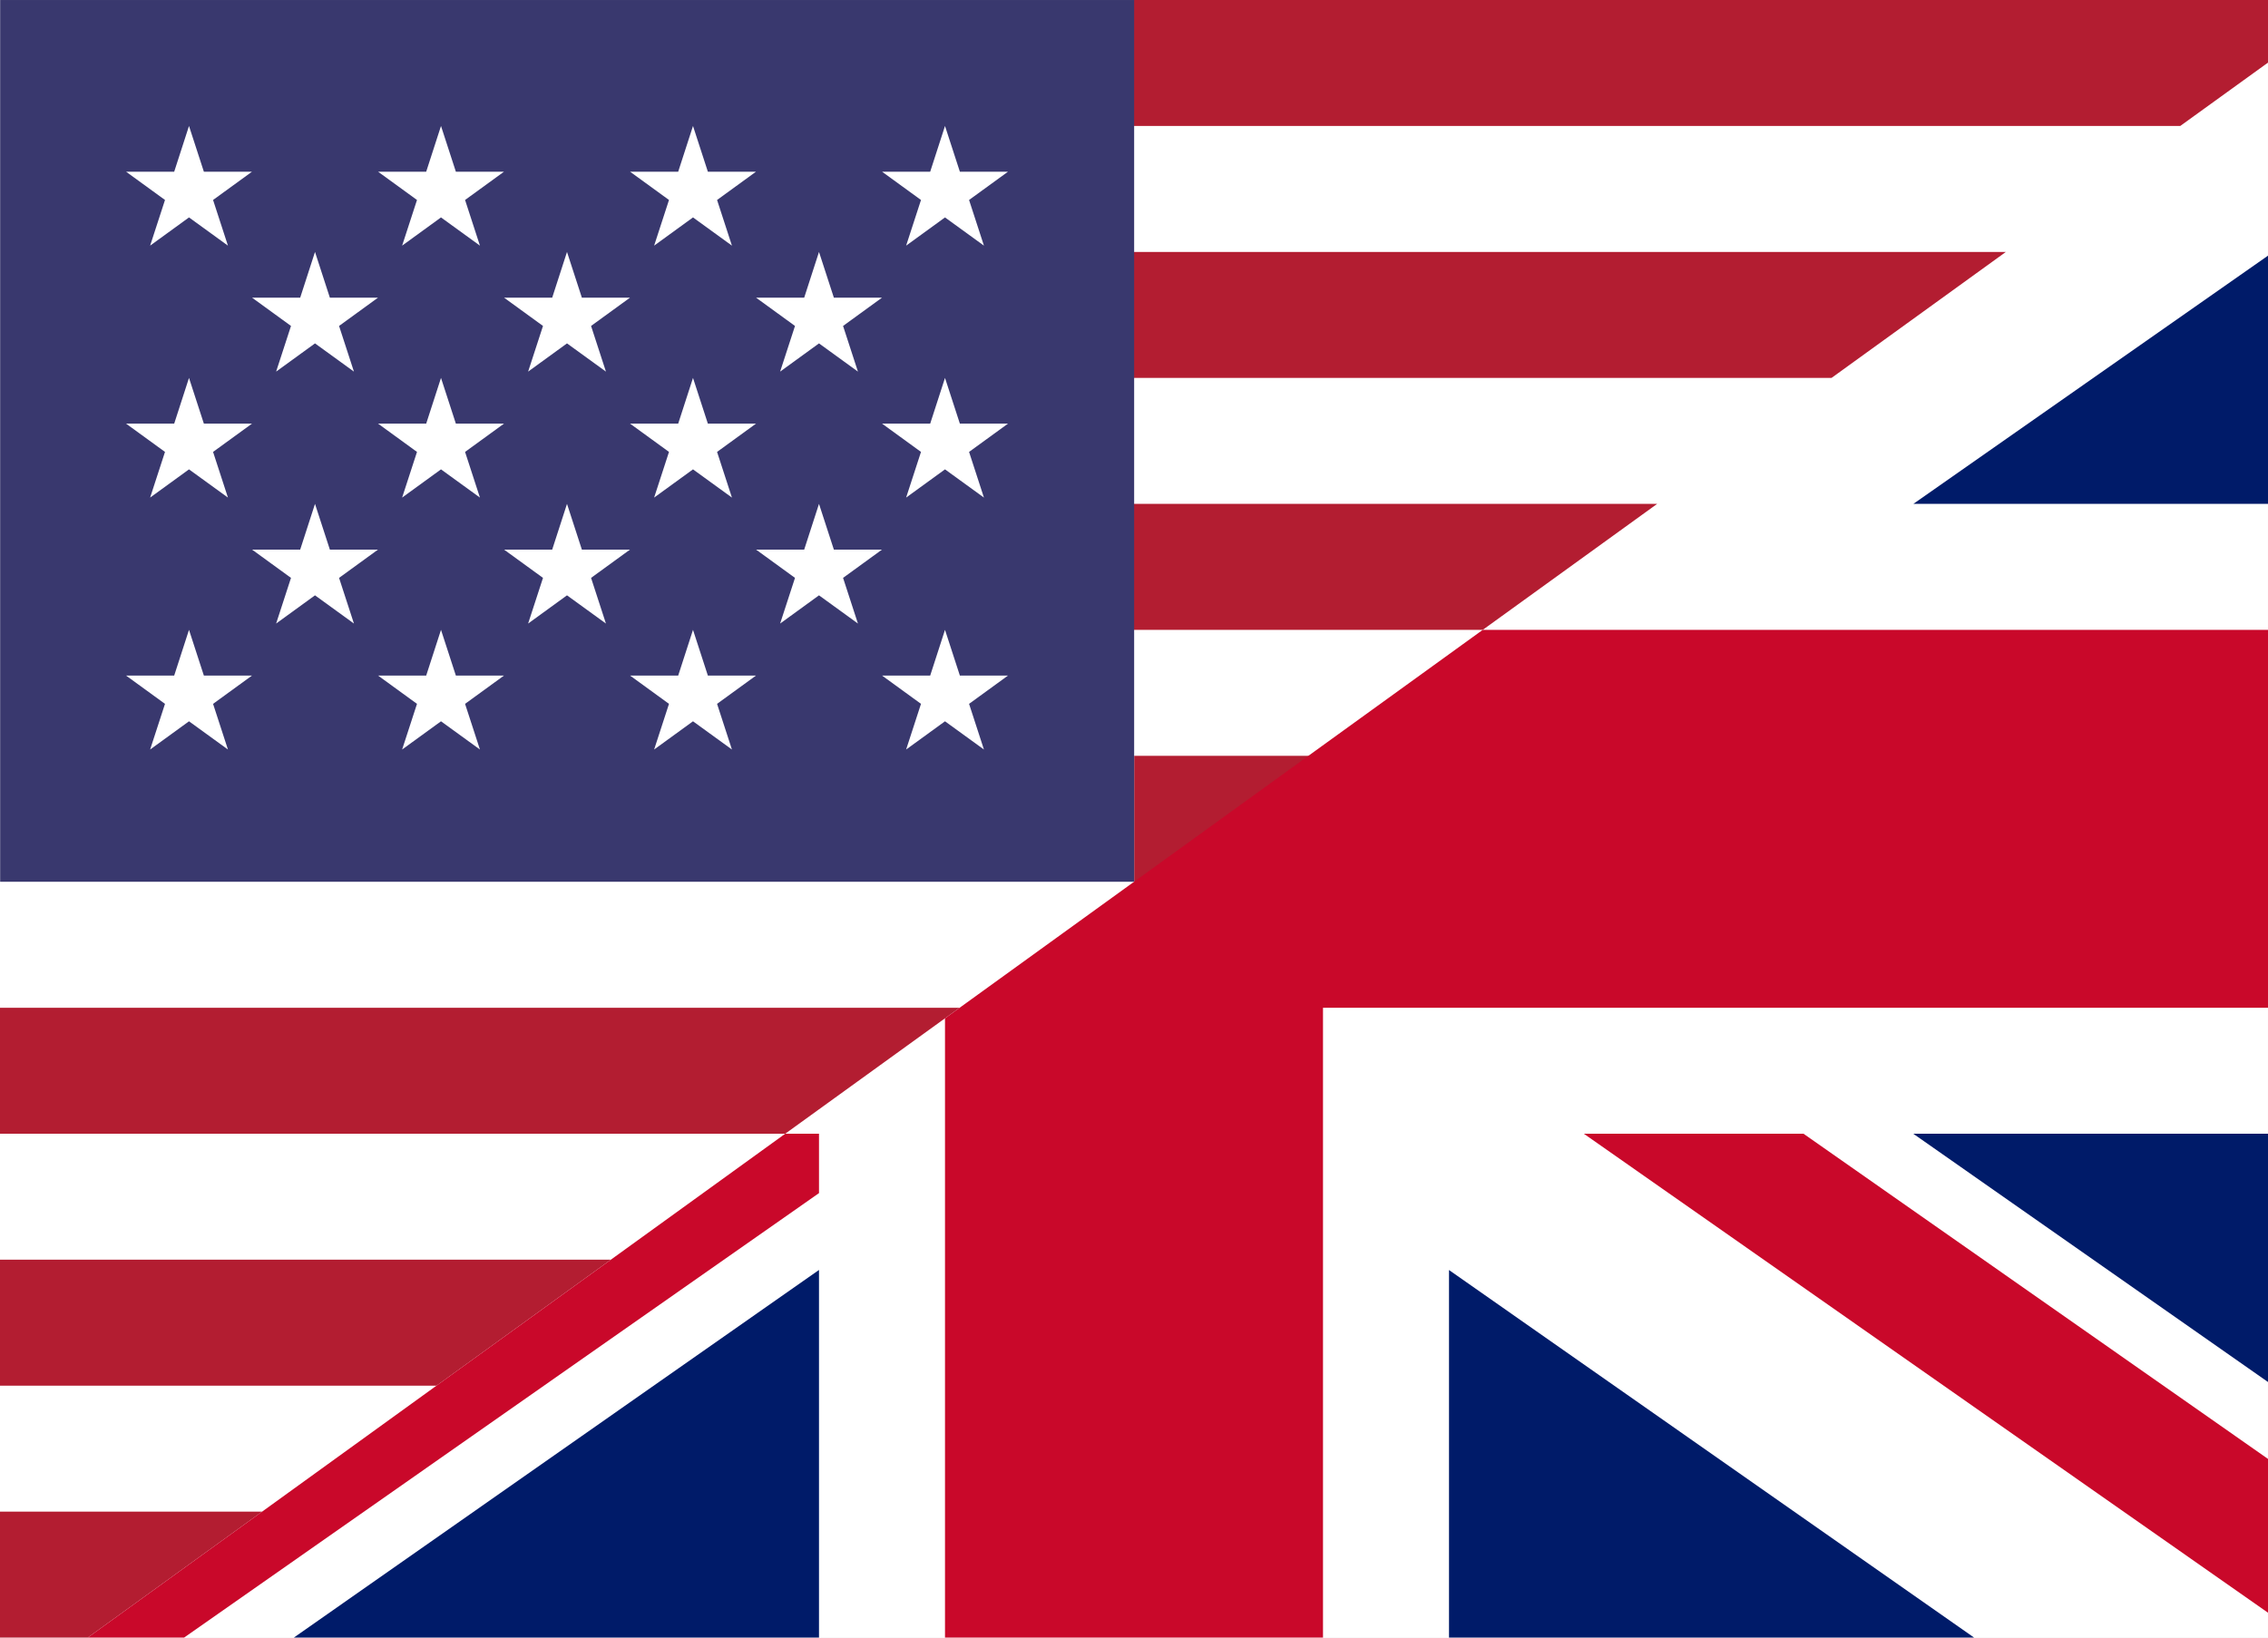
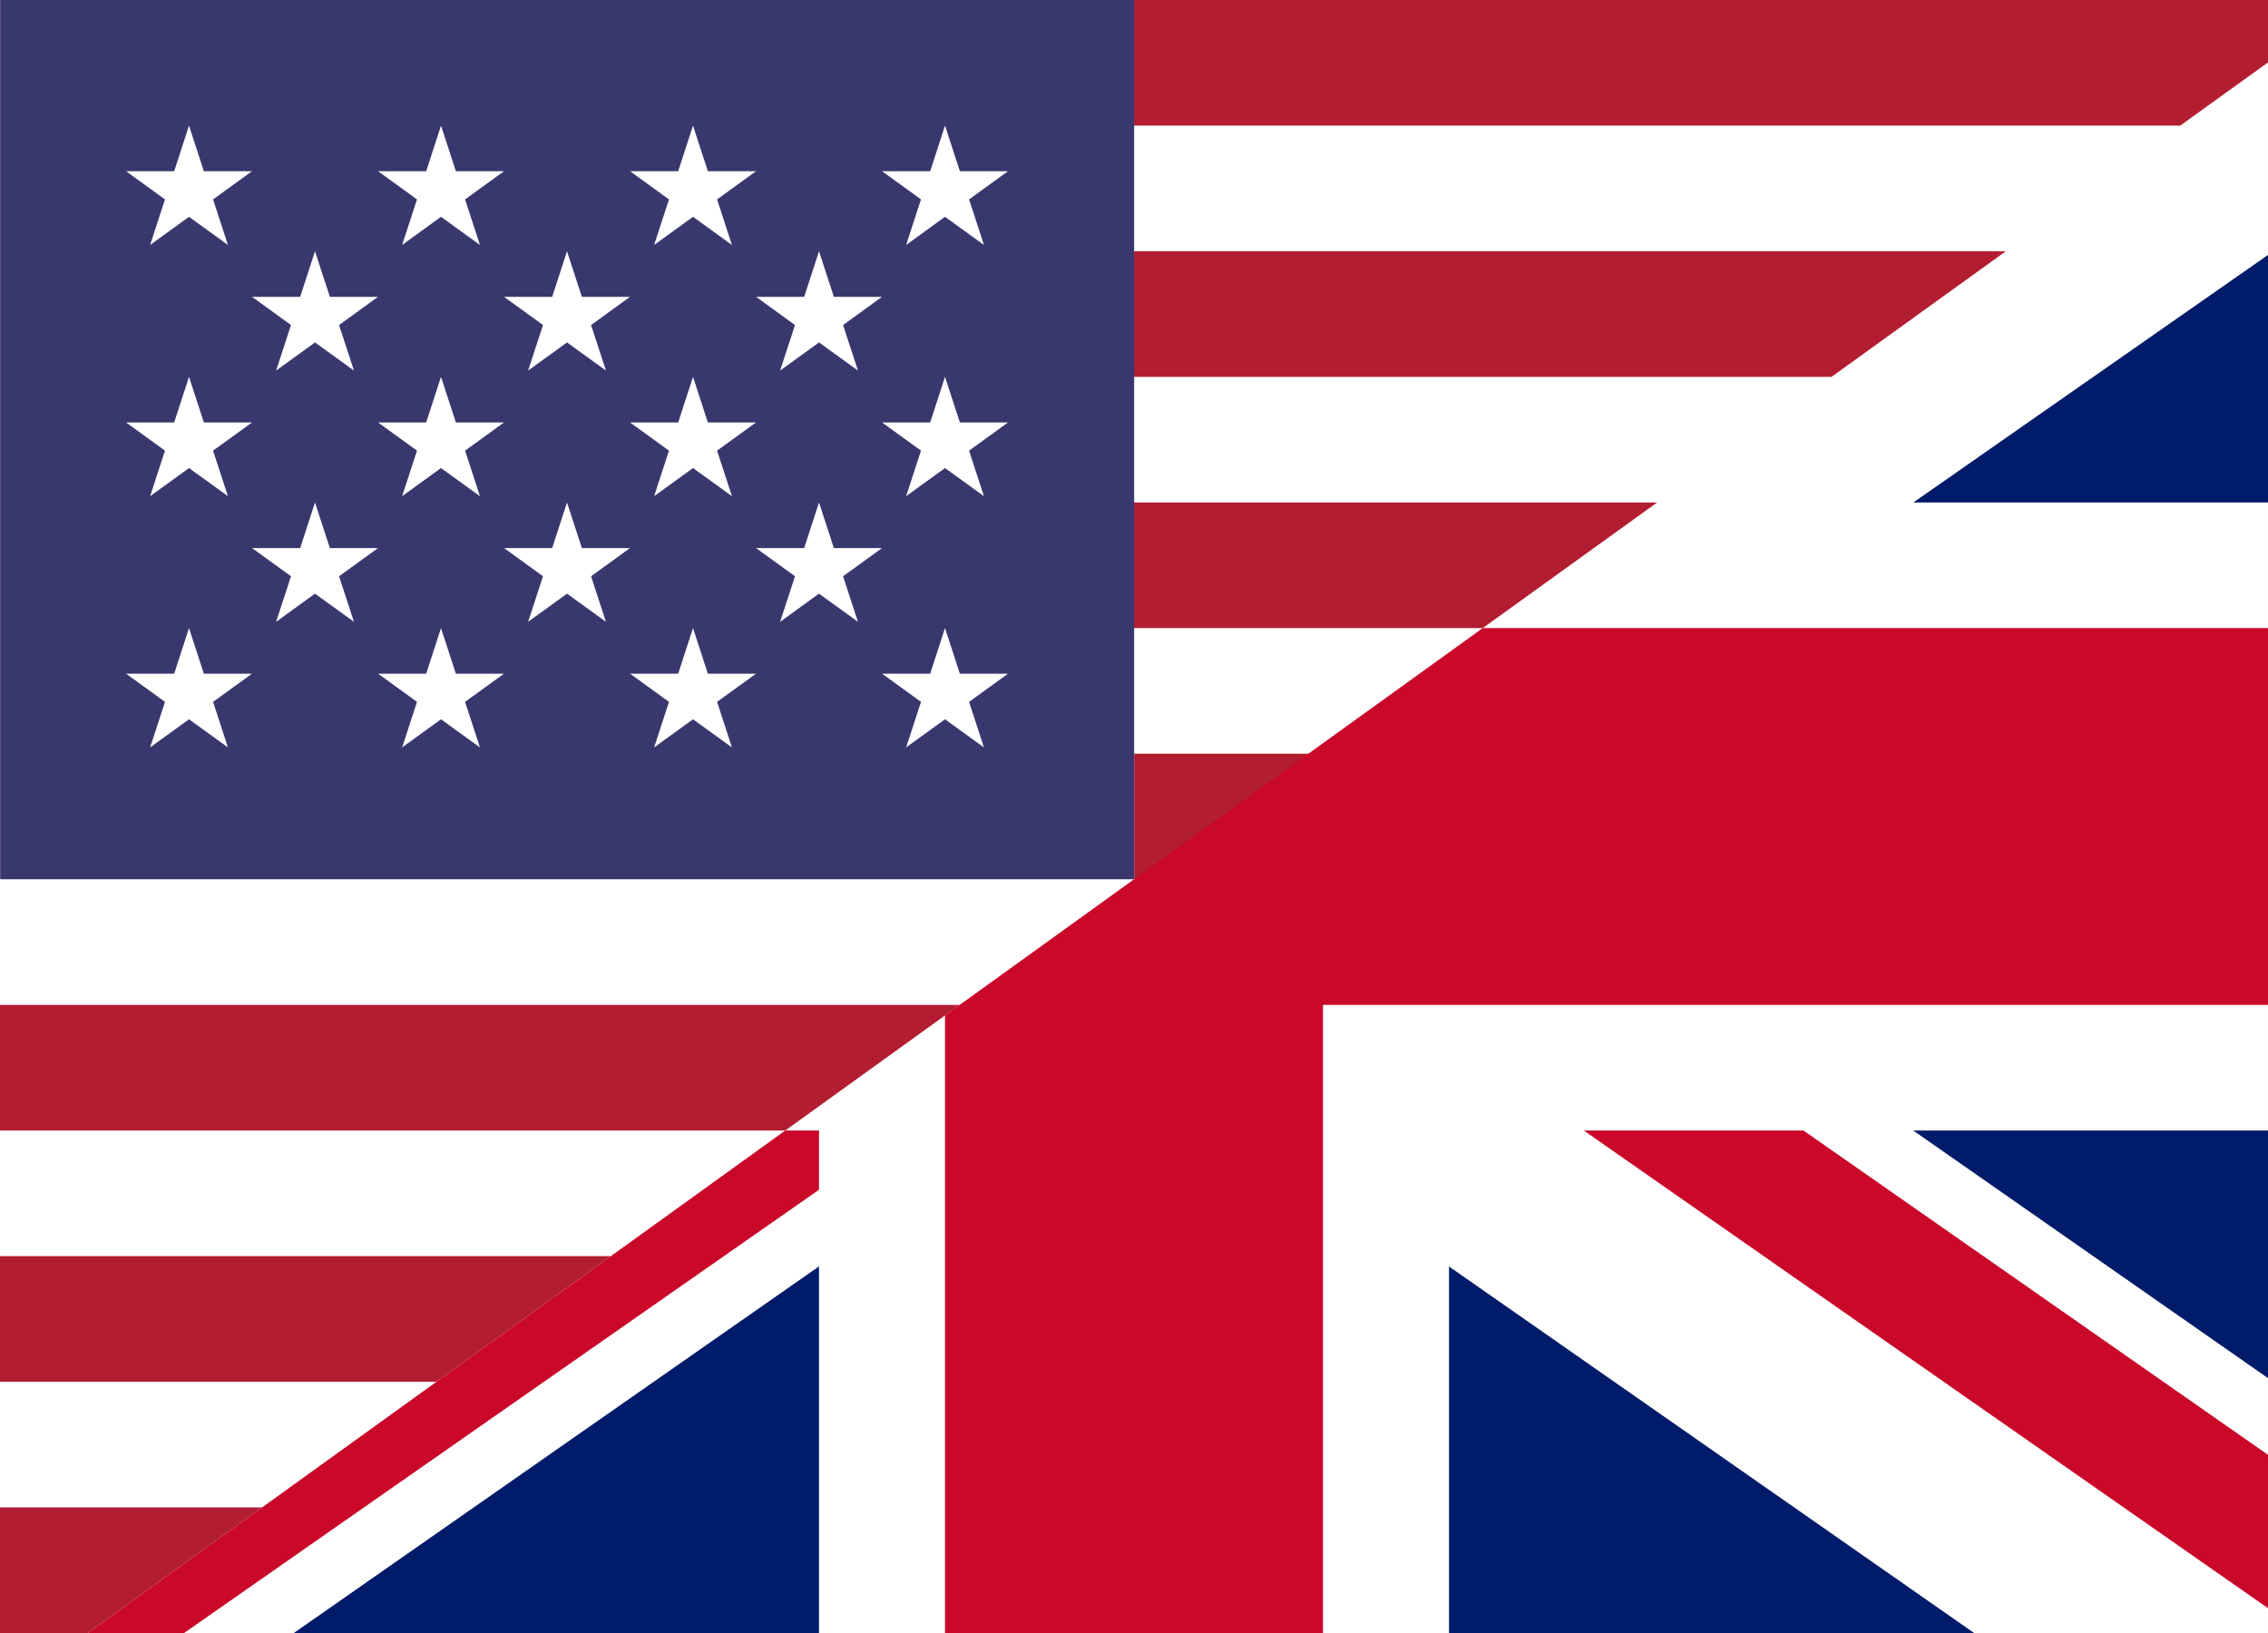
- <svg xmlns="http://www.w3.org/2000/svg" width="100%" height="100%" viewBox="0 0 36 26" version="1.1" xml:space="preserve" style="fill-rule:evenodd;clip-rule:evenodd;stroke-linejoin:round;stroke-miterlimit:2;">
-   <g transform="matrix(1.93007,0,0,2.76323,-1.7573,-7.3496)">
+ <svg xmlns="http://www.w3.org/2000/svg" width="100%" height="100%" viewBox="0 0 25 18" version="1.1" xml:space="preserve" style="fill-rule:evenodd;clip-rule:evenodd;stroke-linejoin:round;stroke-miterlimit:2;">
+   <g transform="matrix(1.34033,0,0,1.91301,-1.22035,-5.08818)">
    <rect x="0.91" y="2.66" width="18.652" height="9.409" style="fill:white;" />
  </g>
-   <g transform="matrix(1,0,0,1,0,-5)">
+   <g transform="matrix(0.694444,0,0,0.692308,0,-3.46154)">
    <g transform="matrix(2.30138,0,0,2.47738,-24.4622,-13.603)">
      <rect x="18.452" y="12.353" width="1.215" height="0.807" style="fill:rgb(179,29,49);" />
    </g>
    <path d="M12.464,23L0,23L0,21L15.232,21L12.464,23ZM23.536,15L18,15L18,13L26.304,13L23.536,15ZM29.072,11L18,11L18,9L31.839,9L29.072,11ZM34.607,7L18,7L18,5L36,5L36,5.994L34.607,7ZM1.393,31L0,31L0,29L4.161,29L1.393,31ZM6.929,27L0,27L0,25L9.696,25L6.929,27Z" style="fill:rgb(179,29,49);" />
    <g transform="matrix(5.65684,0,0,4.33553,-24.8595,-23.3672)">
      <rect x="4.395" y="6.543" width="3.182" height="3.229" style="fill:rgb(57,56,110);" />
    </g>
    <path d="M2.001,7.726L2.619,8.175L2.383,8.9L3,8.452L3.618,8.9L3.382,8.175L4,7.726L3.236,7.726L3,7L2.765,7.726L2.001,7.726ZM4.001,9.726L4.619,10.175L4.383,10.9L5,10.452L5.618,10.9L5.382,10.175L6,9.726L5.236,9.726L5,9L4.765,9.726L4.001,9.726ZM8.001,9.726L8.619,10.175L8.383,10.9L9,10.452L9.618,10.9L9.382,10.175L10,9.726L9.236,9.726L9,9L8.765,9.726L8.001,9.726ZM12.001,9.726L12.619,10.175L12.383,10.9L13,10.452L13.618,10.9L13.382,10.175L14,9.726L13.236,9.726L13,9L12.765,9.726L12.001,9.726ZM4.001,13.726L4.619,14.175L4.383,14.9L5,14.452L5.618,14.9L5.382,14.175L6,13.726L5.236,13.726L5,13L4.765,13.726L4.001,13.726ZM8.001,13.726L8.619,14.175L8.383,14.9L9,14.452L9.618,14.9L9.382,14.175L10,13.726L9.236,13.726L9,13L8.765,13.726L8.001,13.726ZM12.001,13.726L12.619,14.175L12.383,14.9L13,14.452L13.618,14.9L13.382,14.175L14,13.726L13.236,13.726L13,13L12.765,13.726L12.001,13.726ZM6.001,7.726L6.619,8.175L6.383,8.9L7,8.452L7.618,8.9L7.382,8.175L8,7.726L7.236,7.726L7,7L6.765,7.726L6.001,7.726ZM10.001,7.726L10.619,8.175L10.383,8.9L11,8.452L11.618,8.9L11.382,8.175L12,7.726L11.236,7.726L11,7L10.765,7.726L10.001,7.726ZM14.001,7.726L14.619,8.175L14.383,8.9L15,8.452L15.618,8.9L15.382,8.175L16,7.726L15.236,7.726L15,7L14.765,7.726L14.001,7.726ZM2.001,11.726L2.619,12.175L2.383,12.9L3,12.452L3.618,12.9L3.382,12.175L4,11.726L3.236,11.726L3,11L2.765,11.726L2.001,11.726ZM6.383,12.9L7,12.452L7.618,12.9L7.382,12.175L8,11.726L7.236,11.726L7,11L6.765,11.726L6.001,11.726L6.619,12.175L6.383,12.9ZM10.001,11.726L10.619,12.175L10.383,12.9L11,12.452L11.618,12.9L11.382,12.175L12,11.726L11.236,11.726L11,11L10.765,11.726L10.001,11.726ZM14.001,11.726L14.619,12.175L14.383,12.9L15,12.452L15.618,12.9L15.382,12.175L16,11.726L15.236,11.726L15,11L14.765,11.726L14.001,11.726ZM2.001,15.726L2.619,16.175L2.383,16.9L3,16.452L3.618,16.9L3.382,16.175L4,15.726L3.236,15.726L3,15L2.765,15.726L2.001,15.726ZM6.383,16.9L7,16.452L7.618,16.9L7.382,16.175L8,15.726L7.236,15.726L7,15L6.765,15.726L6.001,15.726L6.619,16.175L6.383,16.9ZM10.001,15.726L10.619,16.175L10.383,16.9L11,16.452L11.618,16.9L11.382,16.175L12,15.726L11.236,15.726L11,15L10.765,15.726L10.001,15.726ZM14.001,15.726L14.619,16.175L14.383,16.9L15,16.452L15.618,16.9L15.382,16.175L16,15.726L15.236,15.726L15,15L14.765,15.726L14.001,15.726Z" style="fill:white;fill-rule:nonzero;" />
  </g>
-   <g transform="matrix(1,0,0,1,0,-5)">
+   <g transform="matrix(0.694444,0,0,0.692308,0,-3.46154)">
    <path d="M4.664,31L13,25.163L13,31L4.664,31ZM23,25.164L31.335,31L23,31L23,25.164ZM36,26.942L30.369,23L36,23L36,26.942ZM36,13L30.371,13L36,9.059L36,13Z" style="fill:rgb(0,27,105);" />
    <path d="M23.536,15L36,15L36,21L21,21L21,31L15,31L15,21.168L23.536,15Z" style="fill:rgb(201,8,42);" />
    <path d="M12.464,23L13,23L13,23.943L2.922,31L1.393,31L12.464,23ZM36,30.605L25.14,23L28.627,23L36,28.163L36,30.605Z" style="fill:rgb(201,8,42);" />
  </g>
</svg>
